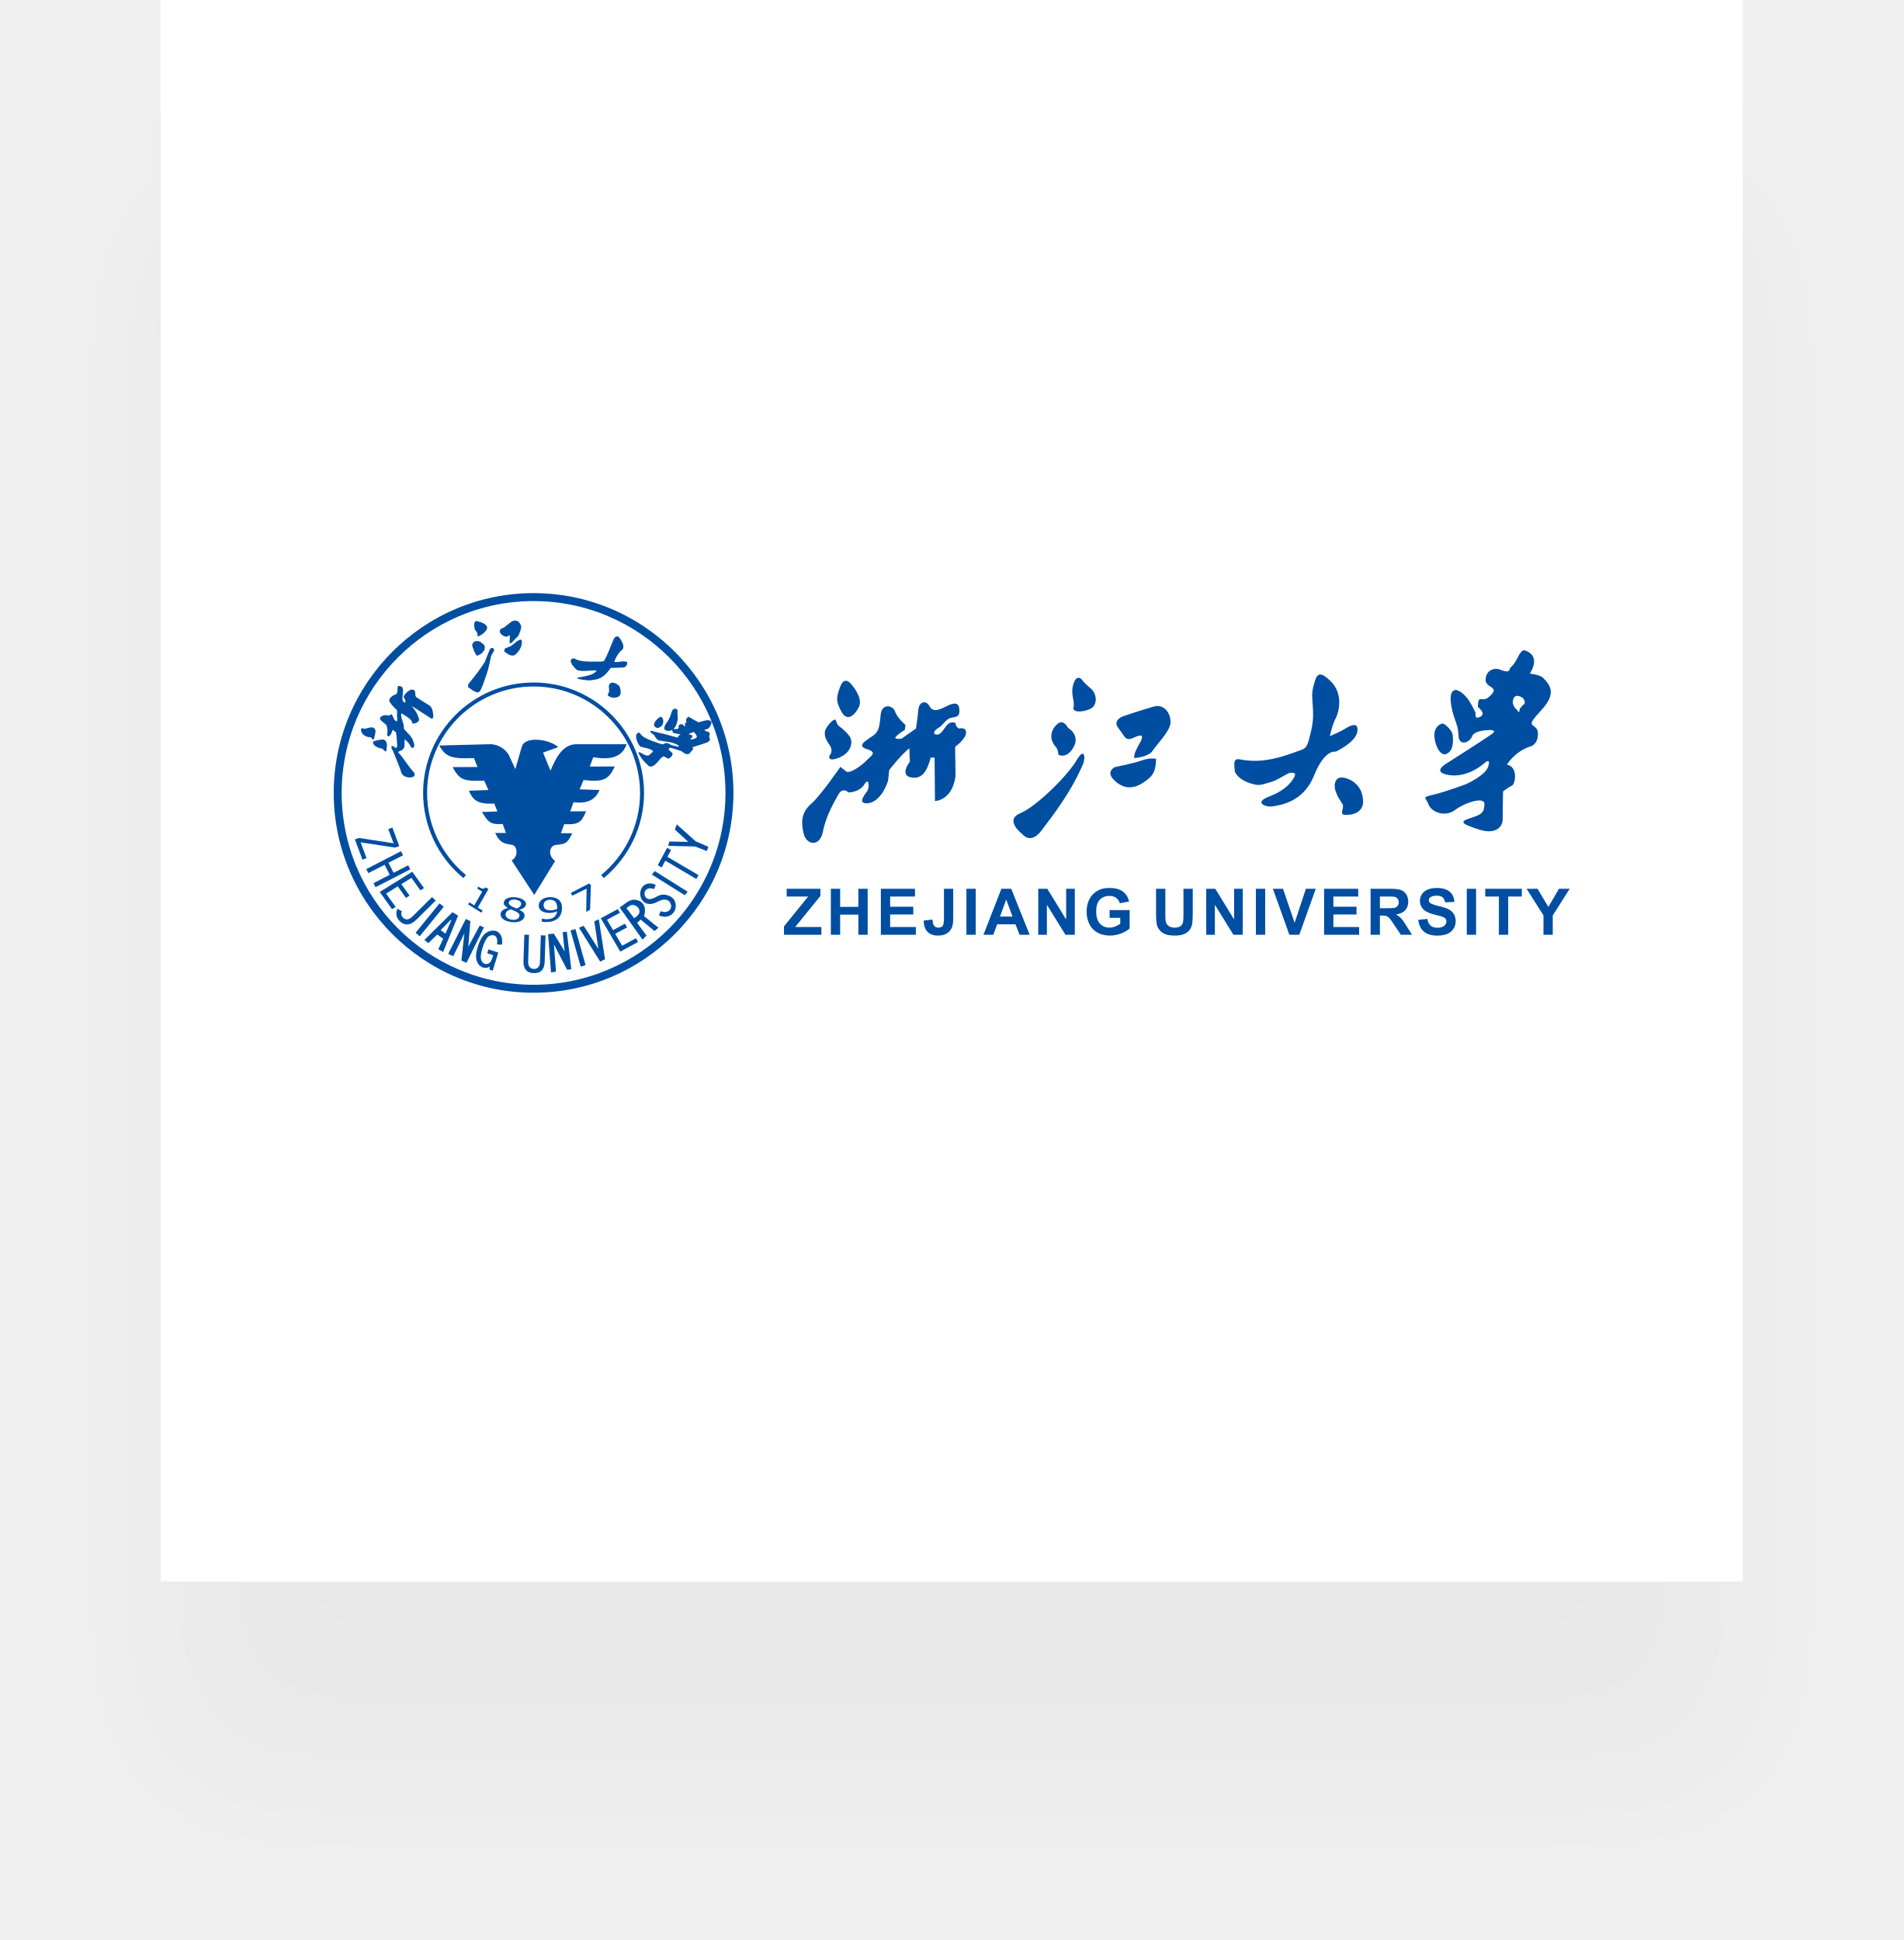
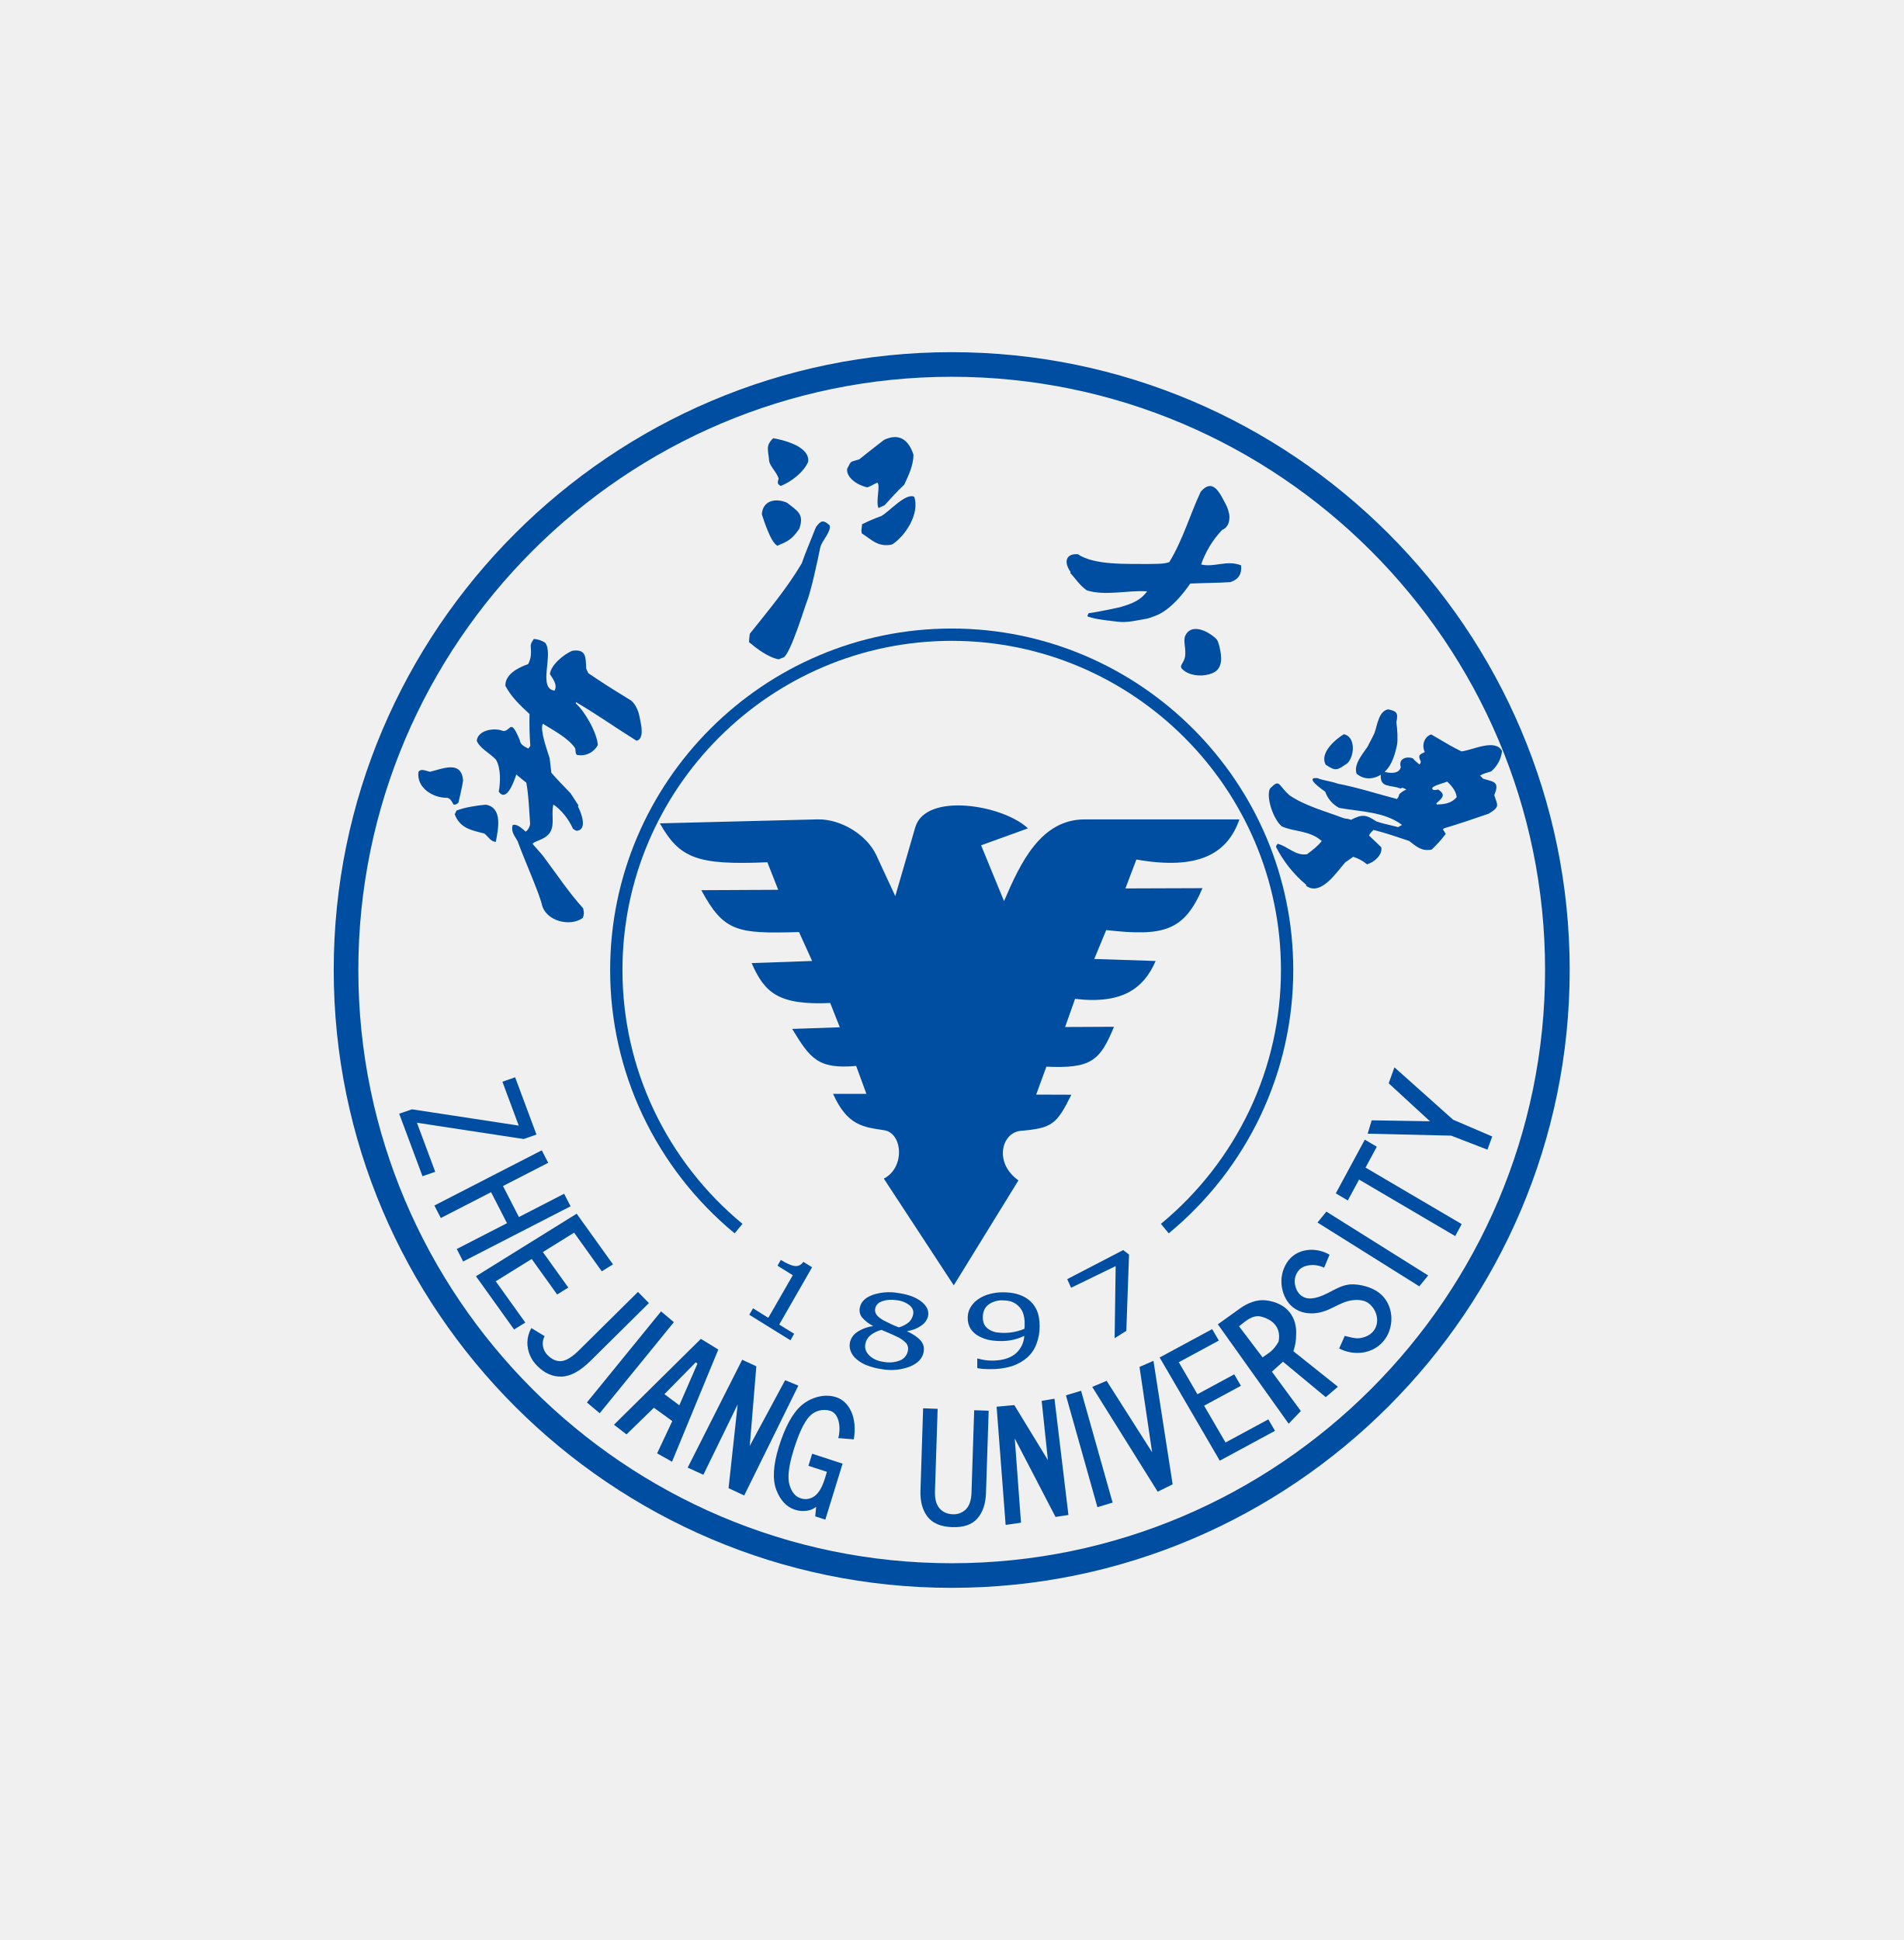
- <svg xmlns="http://www.w3.org/2000/svg" width="154" height="157" fill="none">
-   <g filter="url(#a)">
-     <path fill="#fff" d="M13 0h128v128H13z" />
-     <path fill="#004EA2" fill-rule="evenodd" d="M68.933 55.443s-.565-.847-.94.095c-.377.94-.346 1.255.093 2.07.44.816 1.067.314 1.412-.408.345-.721-.565-1.757-.565-1.757Zm-.878 3.451s-.345-.188-.408-.564c-.063-.377-.879.502-.91.91-.031.407.094.627.408 1.097.314.471-.032.816-.032.816s-.219.565.785.157c1.004-.408 1.16-1.318.815-1.757-.345-.44-.658-.659-.658-.659Zm-.063 3.169s-1.569 2.29-2.353 2.98c-.784.69-.847 1.412-.627 2.385.22.972 1.317 1.16 1.568-.126.251-1.286.91-2.384 1.255-3.012.345-.627.816-.157.816-.157s.878 0 1.286-.658c.408-.66.408.313.22.564-.189.251-.785.973-.032.973s1.412-.847 1.726-1.82l.094-.878s1.004-1.286 1.631-1.757l.032 1.098s-.847 1.067.094 1.255c.94.188 1.317-.565 1.6-1.6h.314l.03 3.514s1.381 0 1.664-2.008l-.032-2.384s.816-.565.879-1.099c.062-.533-.565-.376-.565-.376s-.282-.125-.282-.44c0 0-.408-.25-.785.283-.376.534-.564.722-.847.628-.282-.094.063-.44.314-.565.25-.125.565-.722 1.004-.784.439-.063.627-.126.627-.534 0-.407-.094-.878-1.004-.407-.91.47-1.192.407-1.443-.032-.25-.44-.816-.345-.878.345-.063.69-.188 1.506-.188 1.506l-1.161.816s-.784.125-.408-.22c.377-.345.659-.47.659-.47l.063-.408s-.69-.596-.847-1.098c-.157-.502-1.067-.69-1.161.25-.094.942-.126 1.35-.596 1.695-.471.345-1.443.816-.534 1.098.91.282.346.533 0 .91-.345.376-1.474 1.223-1.725.847l-.408-.314Zm19.554-7.047s-.407-.534-.69.313c-.282.847.126 1.38 0 1.914-.125.533 1.098.345 1.506.031.408-.313.408-1.129-.125-1.568-.534-.44-.69-.69-.69-.69Zm-1.913 3.513c-.44.314-.711.89-.502 1.443.209.555.429.366.502 1.098 0 0 .659.408 1.223-.596.565-1.003-.439-1.568-.439-1.568s-.345-.69-.784-.377Zm2.102 2.792s0-.878-.659.251c-.659 1.13-3.169 3.671-4.518 4.236-1.349.564.157 1.694.157 1.694s.659.91 1.569-.314c.91-1.224 2.353-3.012 3.388-5.459.037-.182.063-.407.063-.407Zm3.137-3.356s-.91.313-.377.972c.534.659.534 1.098 1.255.753.722-.345.722-.094.565.251-.157.345-.627 1.004-.533 1.412 0 0 1.16-.094 1.474-.596.314-.502 1.38-1.538 1.443-2.228.063-.69-.439-1.6-1.349-1.349-.91.251-2.478.785-2.478.785Zm-.659 4.11s-.753.344-.125 1.003c.627.66 1.411.879 2.321.314.91-.565 1.098-.973 1.13-1.977 0 0-.47-.125-1.161.126-.69.251-2.165.533-2.165.533Zm10.542-.551c-.721-.094-1.004-.345-.847.91 0 0 .22.753 1.663 1.066.383.084.724-.07 1.064-.154.34-.085.648-.228.902-.376.449-.26.763-.41.763-.41s.565-.127.471.187c-.094.314-.628 1.161-2.039 1.694-1.412.534-.251.91.251.816.502-.094 2.447-.282 3.325-2.478.878-2.196 1.757-1.946 1.757-1.946s1.631-.752 1.757-1.63c.125-.88-.659-.44-1.004-.22s-1.035.502-1.224.596c0 0 .189-.91.471-1.444.282-.533.627-2.007-.408-3.011s-1.161-.47-1.412.502c-.251.972.22 1.882-.157 3.482-.376 1.6-.345 1.412-1.38 1.788-1.035.377-2.434.826-3.953.628Zm8.565 1.631s-.973-.565-1.255.063c-.282.627.282 1.443.533 1.82.251.376-.376.91.314.91s1.726-.283 1.255-1.789c-.22-.69-.847-1.004-.847-1.004Zm7.364-4.597c-.106.019-.69.22-.627 1.066.062.847.533 1.537.909 1.412.377-.126.691-.533.565-1.569-.049-.247-.168-.37-.284-.509-.222-.265-.457-.42-.563-.4Zm1.224-2.699c-.157-.062-.69-.062-.502 1.161.188 1.224.564 1.506.596 2.479.031.972.941.564 1.098.094.157-.47 1.223-.502 1.223-.502s.941-.094.377.314c-.565.407-3.671 2.384-3.671 2.384s-1.286.721.251.941c1.538.22 2.824-.973 2.824-.973s.533-.502.313.252c-.219.752-1.788 1.443-1.788 1.443s-1.568.596-2.604.847c-1.035.25-.69.188-.439.815.251.628 1.349 1.036 2.133.44.785-.597 2.416-1.13 2.385-.471-.032.659-.157.816-1.161 1.13-1.004.313-.533.501.69.91 1.224.407 1.945-.064 1.945-.848s.032-2.227.032-2.227.439-.346.721-.47c.282-.126.502-1.538-.408-1.695 0 0 .596-1.067 1.977-1.506 0 0 .533-.157.533-1.004s-1.004-.439-.188-1.38c.815-.941 1.913-1.882.659-3.075 0 0-.126-.282-1.13-.407 0 0 .973-1.381-.345-1.852 0 0-.251-.25-.627.534-.377.784-.628.753-.659.972-.032.22-.314.22-.753.032-.439-.189-1.192 0-1.192.847 0 0-.032.25.314.47.345.22.564.345-.032.879-.596.533-.878-.314-.91.815 0 0 .691.534.22.785-.471.25-.408-.063-.408-.408 0 .345-.414-1.302-1.474-1.726Zm5.302.628s-.753-.565-.816.345c0 0 .031.345.251.533.219.188.251.502.313 0 0 0 .158-.22.346-.376.188-.157-.094-.502-.094-.502ZM63.43 75.65v-.678l1.956-2.417H63.65v-.63h2.727v.584l-2.04 2.513h2.12v.628h-3.028Zm3.793 0v-3.725h.752v1.466h1.474v-1.466h.752v3.725h-.752v-1.629h-1.474v1.63h-.752Zm4.046 0v-3.725h2.762v.63h-2.01v.826h1.87v.627h-1.87v1.014h2.08v.628H71.27Zm5.104-3.725h.75v2.358c0 .308-.028.546-.081.712a1.006 1.006 0 0 1-.397.522c-.191.132-.444.197-.757.197-.368 0-.65-.103-.849-.31-.198-.205-.299-.507-.3-.905l.71-.081c.008.213.04.364.093.453.082.133.206.2.371.2.168 0 .287-.048.356-.143.07-.097.104-.295.104-.597v-2.406Zm1.817 3.725v-3.725h.752v3.725h-.752Zm5.118 0h-.819l-.325-.846h-1.49l-.307.846h-.798l1.452-3.725h.795l1.492 3.725Zm-1.385-1.474-.514-1.382-.503 1.383h1.017Zm2.08 1.474v-3.725h.732l1.525 2.487v-2.487h.7v3.725h-.756l-1.502-2.43v2.43h-.699Zm5.774-1.37v-.627h1.621v1.484c-.158.152-.386.287-.685.403a2.51 2.51 0 0 1-.908.174c-.39 0-.73-.082-1.02-.245a1.56 1.56 0 0 1-.653-.702 2.268 2.268 0 0 1-.218-.992c0-.388.082-.733.243-1.034.164-.302.401-.534.716-.694.238-.124.535-.186.891-.186.462 0 .824.097 1.084.29.26.195.427.463.502.806l-.747.14a.793.793 0 0 0-.297-.434.894.894 0 0 0-.542-.159c-.329 0-.59.104-.784.312-.194.21-.29.518-.29.928 0 .442.097.774.294.996a.983.983 0 0 0 .772.33c.158 0 .316-.03.475-.092.158-.062.294-.137.407-.225v-.472h-.86Zm3.756-2.355h.752v2.017c0 .32.01.529.028.623.032.153.11.275.23.367.121.093.287.139.497.139.213 0 .375-.043.483-.131a.514.514 0 0 0 .195-.321c.023-.128.033-.338.033-.633v-2.061h.752v1.957c0 .447-.02.763-.06.948-.041.184-.116.34-.225.467-.11.127-.256.228-.438.304-.183.075-.423.113-.718.113-.355 0-.625-.041-.809-.124a1.163 1.163 0 0 1-.436-.32 1.025 1.025 0 0 1-.21-.413c-.05-.213-.074-.528-.074-.945v-1.987Zm4.06 3.725v-3.725h.732l1.525 2.487v-2.487h.699v3.725h-.755l-1.502-2.43v2.43h-.699Zm4.018 0v-3.725h.752v3.725h-.752Zm2.708 0-1.332-3.725h.817l.942 2.757.912-2.757h.798l-1.334 3.725h-.803Zm2.811 0v-3.725h2.762v.63h-2.01v.826h1.87v.627h-1.87v1.014h2.081v.628h-2.833Zm3.762 0v-3.725h1.584c.398 0 .687.034.867.1a.853.853 0 0 1 .434.357c.108.172.162.367.162.587 0 .28-.082.511-.246.693-.164.181-.41.297-.737.344.163.095.297.2.403.313.106.113.248.315.428.604l.455.727h-.899l-.544-.81a5.376 5.376 0 0 0-.397-.548.58.58 0 0 0-.226-.155 1.25 1.25 0 0 0-.379-.042h-.152v1.555h-.753Zm.753-2.15h.556c.361 0 .586-.015.677-.045a.407.407 0 0 0 .21-.158.483.483 0 0 0 .077-.28.446.446 0 0 0-.101-.303.462.462 0 0 0-.283-.147 6.801 6.801 0 0 0-.55-.012h-.586v.945Zm3.102.939.732-.072c.044.246.133.426.268.542.135.114.316.172.545.172.242 0 .425-.05.548-.153a.459.459 0 0 0 .184-.36.336.336 0 0 0-.078-.225.6.6 0 0 0-.27-.161 8.831 8.831 0 0 0-.602-.163c-.404-.1-.687-.223-.849-.369a.968.968 0 0 1-.343-.75c0-.19.054-.366.161-.532.108-.165.263-.29.465-.377.203-.086.447-.13.733-.13.468 0 .82.103 1.057.307.235.206.359.48.372.822l-.753.033c-.031-.192-.101-.33-.207-.413-.105-.084-.264-.126-.476-.126-.219 0-.39.044-.514.135a.272.272 0 0 0-.119.23c0 .089.037.164.112.227.094.08.325.163.691.249.366.086.637.176.812.268.175.093.312.218.412.379.099.16.148.358.148.593a1.091 1.091 0 0 1-.681 1.015c-.216.091-.487.136-.811.136-.471 0-.832-.108-1.085-.326-.252-.218-.403-.535-.452-.951Zm3.928 1.211v-3.725h.752v3.725h-.752Zm2.597 0v-3.095h-1.105v-.63h2.96v.63h-1.102v3.095h-.753Zm3.608 0v-1.568l-1.365-2.157h.882l.878 1.473.858-1.473H127l-1.37 2.162v1.563h-.75Z" clip-rule="evenodd" />
-     <path fill="#004EA2" d="M43.17 48c8.906 0 16.17 7.264 16.17 16.17 0 8.906-7.264 16.17-16.17 16.17-8.906 0-16.17-7.264-16.17-16.17C27 55.264 34.264 48 43.17 48Zm0 .644c-8.551 0-15.526 6.975-15.526 15.526S34.62 79.696 43.17 79.696c8.552 0 15.526-6.975 15.526-15.526S51.722 48.644 43.17 48.644Z" />
-     <path fill="#004EA2" d="M37.49 71.062a9.005 9.005 0 0 1-2.406-3.091 8.872 8.872 0 0 1-.851-3.801c0-4.922 4.015-8.937 8.937-8.937s8.937 4.015 8.937 8.937a8.875 8.875 0 0 1-.852 3.8 8.998 8.998 0 0 1-2.406 3.092l-.205-.248a8.688 8.688 0 0 0 2.321-2.98 8.552 8.552 0 0 0 .82-3.664c0-4.745-3.87-8.615-8.615-8.615s-8.615 3.87-8.615 8.615c0 1.309.294 2.551.82 3.664a8.69 8.69 0 0 0 2.32 2.98l-.205.248Z" />
-     <path fill="#004EA2" fill-rule="evenodd" d="m43.224 72.423-1.83-2.793c.562-.289.492-1.191.011-1.266-.536-.084-.963-.11-1.339-.953h.872l-.268-.73c-.997.087-1.2-.19-1.674-.97l1.246-.042-.252-.636c-1.357.063-1.716-.27-2.055-1.044l1.582-.055-.342-.757c-1.62.045-1.963 0-2.557-1.096l2.012-.01-.284-.72c-1.834.078-2.292-.101-2.812-1.019l4.124-.104c.601-.015 1.287.394 1.54.94l.496 1.07.522-1.801c.269-.928 2.296-.592 2.949.026l-1.227.443.6 1.462c.436-1.018.968-2.14 2.115-2.14h4.045c-.311.893-1.063 1.339-2.696 1.05l-.287.757 2.017-.007c-.482 1.126-1.018 1.267-2.519 1.097l-.313.756 1.606.053c-.309.713-.868 1.14-2.108.991l-.261.737 1.279-.006c-.367.896-.603 1.096-1.769 1.044l-.267.73.921.004c-.387.78-.502.873-1.328.946-.492.044-.71.83-.057 1.296l-1.692 2.747ZM29.323 69.567l-.61-1.636.334-.115 2.794.426-.427-1.148.333-.116.558 1.499-.333.116-2.795-.426.479 1.284-.333.116ZM30.387 71.799l-.168-.327 1.314-.676-.416-.811-1.315.676-.168-.327 2.81-1.445.168.327-1.184.608.418.811 1.183-.609.168.328-2.81 1.445ZM31.72 73.579l-.998-1.394 2.635-1.637.95 1.326-.293.182-.724-1.012-.818.508.666.93-.292.181-.666-.93-.94.584.773 1.08-.293.182ZM33.96 75.77l-.335-.282 1.94-2.383.335.282-1.94 2.383ZM35.462 76.82l.397-.845-.481-.349-.717.698-.328-.253 2.274-2.247.456.279-1.211 2.936-.39-.22Zm.58-1.258.475-1.09-.044-.035-.82.834.39.29ZM37.741 77.922l-.41-.191.24-2.193-.899 1.843-.41-.188 1.425-2.823.37.172-.172 2.083.927-1.72.345.143-1.416 2.874ZM39.863 78.555l-.264-.087.024-.248a.477.477 0 0 1-.246.102.661.661 0 0 1-.31-.027c-.218-.071-.38-.243-.485-.516-.105-.272-.084-.647.063-1.124.16-.521.358-.885.593-1.089.235-.204.592-.318.907-.216.34.108.56.526.463 1.104l-.406-.033c.07-.248.035-.634-.207-.713a.53.53 0 0 0-.555.153c-.14.156-.276.45-.41.883-.126.41-.161.71-.105.9.055.189.152.306.287.35a.39.39 0 0 0 .368-.054c.11-.08.2-.232.269-.453l.056-.183-.484-.158.098-.316.796.26-.452 1.465ZM44.067 77.858c-.01.285-.085.508-.228.669-.142.16-.362.235-.66.224-.296-.011-.51-.102-.642-.273-.132-.172-.194-.4-.184-.684l.07-2.153.379.014-.07 2.153c-.007.202.033.351.118.45.085.098.198.15.341.156a.45.45 0 0 0 .35-.13c.092-.092.14-.238.147-.44l.07-2.153.38.014-.07 2.153ZM46.224 78.433l-.338.051-1.066-2.054.163 2.205-.402.058-.236-3.093.463-.043.879 1.441-.163-1.55.335-.058.365 3.043ZM47.38 78.11l-.397.12-.824-2.928.396-.12.825 2.927ZM48.45 74.4l.5 3.231-.39.193-1.713-2.743.377-.159 1.19 1.87-.33-2.234.365-.159ZM51.629 76.231l-1.445.781-1.573-2.7 1.374-.743.175.3-1.048.566.487.838.964-.52.174.299-.963.52.561.964 1.12-.605.174.3ZM53.275 75.077l-.318.272-1.12-.928-.29.262.758 1.03-.318.332-1.853-2.602.59-.423c.19-.135.438-.232.661-.205.577.068.824.457.797.91a1.31 1.31 0 0 1-.072.422l1.165.93Zm-1.997-1.833c-.235-.064-.42.118-.59.25l.616.814c.188-.136.276-.165.418-.41.062-.296-.07-.551-.444-.654Z" clip-rule="evenodd" />
-     <path fill="#004EA2" fill-rule="evenodd" d="M54.275 72.565c.646.388.495 1.49-.354 1.618a1.038 1.038 0 0 1-.612-.108l.145-.329c.14.031.281.082.416.056.55-.104.525-.676.205-.913-.112-.082-.272-.093-.405-.078-.37.041-.608.318-1.022.344-.451.029-.766-.247-.84-.686a.91.91 0 0 1 .133-.64c.239-.375.746-.425 1.115-.207l-.143.34c-.2-.107-.554-.106-.688.103a.454.454 0 0 0-.073.335c.047.248.216.392.455.363.4-.049.672-.379 1.066-.366.188.006.411.054.602.168ZM55.637 72.164l-.233.285-2.663-1.67.233-.285 2.663 1.67ZM54.293 68.795l-.295.546 2.516 1.48-.17.313-2.515-1.48-.295.547-.314-.185.759-1.406.314.185ZM54.754 66.717l1.535 1.37 1.024.44-.125.345-.949-.367-2.185-.051.105-.35 1.525.025-1.08-.994.15-.418ZM33.725 74.394c-.272.27-.525.41-.76.417-.235.008-.448-.085-.64-.28a.847.847 0 0 1-.258-.62.79.79 0 0 1 .104-.37l.346.211a.423.423 0 0 0 .073.492c.116.119.238.172.366.162.129-.011.284-.108.469-.29l1.536-1.521.286.291-1.522 1.508ZM38.95 73.861l-1.076-.668.098-.169.4.249.64-1.115-.4-.249.087-.151c.151.094.272.147.362.159.09.01.166-.024.227-.11l.23.143-.86 1.499.39.242-.097.17Zm3.212-.68c.017-.086-.013-.163-.09-.233a.662.662 0 0 0-.353-.137.753.753 0 0 0-.37.028c-.102.038-.162.1-.18.188-.013.064 0 .12.038.17.038.05.1.1.187.147.039.02.097.05.176.087.079.037.15.068.217.092a.685.685 0 0 0 .27-.143.394.394 0 0 0 .105-.2Zm-.14.964a.242.242 0 0 0-.033-.197.754.754 0 0 0-.248-.18 2.117 2.117 0 0 0-.169-.077l-.24-.102a.748.748 0 0 0-.286.139.383.383 0 0 0-.135.223c-.024.116.011.217.104.308.092.09.22.148.383.17a.76.76 0 0 0 .42-.041.329.329 0 0 0 .204-.243Zm-.668.474a1.765 1.765 0 0 1-.392-.098.937.937 0 0 1-.283-.165.512.512 0 0 1-.152-.209.419.419 0 0 1-.02-.233.439.439 0 0 1 .187-.267.968.968 0 0 1 .414-.156l.001-.007a.928.928 0 0 1-.287-.224.307.307 0 0 1-.055-.258c.029-.145.137-.253.324-.325.188-.073.411-.09.669-.055.27.037.475.113.618.228.144.112.201.24.173.382a.41.41 0 0 1-.168.237.833.833 0 0 1-.375.15l-.001.008c.161.076.279.158.352.244a.34.34 0 0 1 .075.305c-.033.164-.152.288-.358.373-.206.085-.447.109-.722.07Zm3.725-1.18a.816.816 0 0 0-.054-.322.51.51 0 0 0-.324-.278.796.796 0 0 0-.193-.023.59.59 0 0 0-.381.115c-.096.076-.143.186-.143.33 0 .083.015.149.047.202.03.053.081.1.153.137a.524.524 0 0 0 .167.055 1.355 1.355 0 0 0 .72-.093l.006-.052a.722.722 0 0 0 .002-.072Zm-1.49-.166c0-.1.024-.191.072-.273a.686.686 0 0 1 .2-.214.926.926 0 0 1 .296-.134c.116-.032.234-.047.354-.047.133 0 .255.014.363.044.108.03.202.073.281.13.1.07.178.164.233.278.055.116.083.261.083.438 0 .16-.027.312-.081.455a.875.875 0 0 1-.238.357 1.13 1.13 0 0 1-.403.23c-.157.053-.35.079-.58.079-.052 0-.107-.001-.165-.005a1.297 1.297 0 0 1-.165-.022v-.249h.02a1.28 1.28 0 0 0 .362.052c.255 0 .456-.055.601-.167a.653.653 0 0 0 .247-.48 1.364 1.364 0 0 1-.604.136c-.108 0-.205-.008-.294-.024a.973.973 0 0 1-.267-.09.6.6 0 0 1-.236-.201.523.523 0 0 1-.08-.293Zm4.221-1.655-.071 1.996-.306.193.027-1.887-1.166.566-.102-.225 1.466-.76.152.117ZM49.276 56.354c-.215-.145-.046-.163-.002-.38.037-.186-.052-.419.004-.546.151-.342.588-.142.814.076.04.039.068.134.089.226.052.228.094.545-.176.665-.233.103-.542.085-.729-.04ZM46.738 54.922l-.02-.02.036-.072c.085.001.894-.162.9-.18.246-.073.479-.172.628-.39-.52-.034-1.089.127-1.58-.027-.199-.143-.302-.323-.43-.452l.009-.027c-.186-.265-.125-.486.19-.467.436.298 1.306.249 1.826.257.12-.005.452.008.568-.052.359-.59.543-1.252.822-1.842.329-.377.507.056.666.357.02.038.05.109.072.212.008.003.068.333-.179.433-.238.249-.428.556-.55.904.348.085.662-.123 1.046.023.02.213-.05.359-.278.439-.331.022-.68.02-1.052.038-.201.29-.485.63-.813.8a2.336 2.336 0 0 1-.32.12c-.251.036-.492.108-.741.08-.687-.074-.683-.106-.8-.134ZM38.644 56.039c-.284-.05-.593-.296-.779-.45a2.9 2.9 0 0 1 .022-.219c.478-.601.96-1.17 1.36-1.842.097-.294.242-.613.352-.907.007-.006.022-.037.02-.044.12-.159.177-.207.356-.046.053.16-.209.407-.246.588-.064.317-.234 1.116-.352 1.42-.076.194-.398 1.271-.595 1.446-.05.016-.094.035-.138.054ZM41.612 53.032c-.371.08-.537-.127-.793-.288-.031-.096.012-.17.002-.238a4.39 4.39 0 0 1 .504-.216c.198-.104.642-.618.865-.505.145.44-.223 1.017-.578 1.248ZM38.608 53.066c-.173-.088-.348-.647-.406-.823.022-.345.337-.44.656-.304.285.223.46.301.323.684-.194.284-.302.328-.573.443ZM41.256 52.08c-.083-.163.058-.594-.033-.666-.085.037-.168.094-.26.124-.248-.05-.561-.255-.528-.486.116-.228.064-.165.316-.248.215-.172.43-.34.649-.509.392-.184.64-.008.77.39-.004.28-.125.53-.241.78-.188.176-.351.361-.516.542a2.139 2.139 0 0 0-.157.073ZM38.698 51.501c-.107-.053-.081-.104-.056-.193-.055-.168-.193-.279-.246-.44-.023-.313-.108-.407.102-.616.215.035.976.203.915.62-.123.282-.457.527-.715.63ZM33.518 62.806c-.325.243-.972.088-1.072-.35-.072-.31-.465-1.184-.633-1.656-.085-.146-.183-.26-.129-.426.11-.033.238.084.335.173.05-.014.125-.136.12-.218-.025-.344-.038-.72-.1-1.06a8.1 8.1 0 0 1-.261-.217c-.058.175-.255.744-.46.45.044-.233.061-.617-.076-.842-.174-.177-.418-.292-.499-.487.023-.276.442-.358.694-.258.201.01.182-.367.433.246.01.1.11.16.223.213l.051-.069a8.297 8.297 0 0 1-.02-.834c-.258-.241-.474-.441-.632-.738-.011-.29.311-.47.594-.568.086-.159.082-.294.068-.494.016-.064.016-.064.081-.166a.636.636 0 0 1 .295.097c.238.285-.203 1.202.248 1.256.085-.155-.046-.309-.121-.432.017-.224.351-.518.59-.612.359-.046.345.156.359.466.018.042.036.084.056.122.47.315.47.315 1.12.716.202.174.224.463.244.55.013.055.107.465-.104.501-.533-.332-1.064-.708-1.582-1.009a.079.079 0 0 0-.008.032c.234.2.557.766.578 1.088a.497.497 0 0 1-.552.258c-.04-.054-.027-.102-.038-.167-.163-.263-.618-.502-.85-.647-.08.18.119.696.181.909.014.126.027.252.043.375.16.184.325.351.503.536l.206.318-.013.025c.082.16.267.626-.043.64-.031-.017-.06-.033-.086-.052-.106-.24-.304-.5-.513-.636-.06.246.035.506-.076.709-.067.123-.2.186-.295.225-.1.042-.164.064-.171.101.091.11.196.213.283.328.347.46.641.913 1.037 1.353.03.124.025.159-.008.25ZM31.242 60.814c-.131.006-.203-.147-.306-.218-.364-.088-.636-.15-.77-.501a1.01 1.01 0 0 1 .049-.098c.184-.078.531-.135.765-.154.45.081.32.646.262.971ZM30.262 59.794c-.075.06-.09.047-.126.046-.051-.083-.072-.145-.156-.176-.397.007-.82-.274-.762-.682.07-.085.148-.038.301 0 .332-.08.823-.308.866.228-.03.197-.08.397-.123.584ZM52.956 58.797c-.17-.318.274-.677.476-.799.292.062.294.532.099.756-.275.187-.306.224-.575.043Z" clip-rule="evenodd" />
-     <path fill="#004EA2" fill-rule="evenodd" d="m52.449 61.97-.008-.034a3.133 3.133 0 0 1-.787-.992c.012-.038.012-.038.046-.078.26.067.47.323.768.274a2 2 0 0 0 .385-.346c-.33-.287-.713-.232-1.049-.385-.224-.195-.411-.757-.308-.986.269-.272.204-.094.514.175.406.279.949.42 1.428.603a.551.551 0 0 1 .18.039c.296-.152.388-.141.669.044.137.044.137.044.565.146.033-.02.066-.039.101-.056-.454-.352-1.108-.346-1.648-.448a.768.768 0 0 1-.362-.422c-.081-.06-.557-.388-.202-.356.167.07.344.075.528.145.508.096 1.035.267 1.551.402.048-.055.056-.101.06-.124a.576.576 0 0 1 .188-.124c-.083-.04-.096-.062-.153-.027-.28-.105-.539-.01-.518-.36-.213.13-.452.13-.634-.029-.086-.261.198-.557.3-.724.003-.029.09-.166.172-.345.08-.24.112-.563.353-.614.2.046.278.066.217.338.023.157.044.459.016.594-.046.218-.125.529-.327.705.145.036.38.06.427-.123-.07-.232.154-.287.311-.236.071.078.071.078.177.165.034-.04.03-.042.034-.082-.083-.168-.03-.175.105-.244-.093-.198.003-.407.167-.461.531.313.531.313.794.445.297-.035.887-.346 1.061-.008a.815.815 0 0 1-.287.532c-.1.035-.202.048-.288.111.027.024.052.05.076.077.265.087.452.063.295.433.08.261.166.298-.146.485-.372.129-.773.265-1.16.38a.194.194 0 0 0-.038.031c.026.039.051.077.074.118a3.188 3.188 0 0 1-.367.41c-.264.052-.399-.08-.591-.226-.323-.106-.607-.209-.931-.288-.04.04-.086.074-.118.147.106.098.213.202.32.305.042.19-.177.394-.373.448a1.037 1.037 0 0 0-.361-.197l-.206.145c-.213.234-.633.895-1.02.618Zm3.412-2.132a.223.223 0 0 0-.01-.03c.185-.164.24-.228.049-.362-.054.012-.155.036-.157-.03-.002-.07.338-.148.39-.177.096.084.239.245.25.41-.134.154-.311.186-.522.19Z" clip-rule="evenodd" />
-   </g>
-   <defs>
-     <filter id="a" width="154" height="157" x="0" y="0" color-interpolation-filters="sRGB" filterUnits="userSpaceOnUse">
-       <feFlood flood-opacity="0" result="BackgroundImageFix" />
-       <feColorMatrix in="SourceAlpha" result="hardAlpha" values="0 0 0 0 0 0 0 0 0 0 0 0 0 0 0 0 0 0 127 0" />
-       <feOffset dy="16" />
-       <feGaussianBlur stdDeviation="6.5" />
-       <feColorMatrix values="0 0 0 0 0 0 0 0 0 0 0 0 0 0 0 0 0 0 0.03 0" />
-       <feBlend in2="BackgroundImageFix" result="effect1_dropShadow_185_52" />
-       <feBlend in="SourceGraphic" in2="effect1_dropShadow_185_52" result="shape" />
-     </filter>
-   </defs>
+ <svg xmlns="http://www.w3.org/2000/svg" xml:space="preserve" style="fill-rule:evenodd;clip-rule:evenodd;stroke-linejoin:round;stroke-miterlimit:2" viewBox="0 0 154 157">
+   <path d="M43.17 48c8.906 0 16.17 7.264 16.17 16.17 0 8.906-7.264 16.17-16.17 16.17-8.906 0-16.17-7.264-16.17-16.17C27 55.264 34.264 48 43.17 48Zm0 .644c-8.551 0-15.526 6.975-15.526 15.526s6.975 15.526 15.526 15.526c8.552 0 15.526-6.975 15.526-15.526S51.722 48.644 43.17 48.644Z" style="fill:#004ea2;fill-rule:nonzero" transform="matrix(3.09213 0 0 3.09215 -56.487 -119.923)" />
+   <path d="M37.49 71.062a9.018 9.018 0 0 1-2.406-3.091 8.872 8.872 0 0 1-.851-3.801c0-4.922 4.015-8.937 8.937-8.937s8.937 4.015 8.937 8.937a8.887 8.887 0 0 1-.851 3.801 8.997 8.997 0 0 1-2.407 3.091l-.205-.248a8.693 8.693 0 0 0 2.321-2.98 8.552 8.552 0 0 0 .82-3.664c0-4.745-3.87-8.615-8.615-8.615s-8.615 3.87-8.615 8.615c0 1.309.294 2.551.82 3.664a8.693 8.693 0 0 0 2.321 2.98l-.206.248Z" style="fill:#004ea2;fill-rule:nonzero" transform="matrix(3.09213 0 0 3.09215 -56.487 -119.923)" />
+   <path d="m43.224 72.423-1.83-2.793c.562-.289.493-1.191.011-1.266-.536-.084-.963-.11-1.339-.953h.872l-.268-.73c-.997.087-1.201-.19-1.674-.969l1.246-.043-.251-.636c-1.358.063-1.717-.27-2.056-1.044l1.583-.055-.343-.757c-1.62.045-1.963 0-2.557-1.096l2.012-.01-.283-.721c-1.835.079-2.293-.1-2.813-1.018l4.124-.104c.601-.015 1.287.394 1.54.939l.496 1.07.522-1.8c.269-.928 2.296-.592 2.949.026l-1.226.443.6 1.462c.435-1.018.967-2.14 2.114-2.14h4.045c-.311.893-1.063 1.339-2.696 1.05l-.287.757 2.017-.007c-.482 1.126-1.018 1.267-2.519 1.097l-.313.756 1.606.053c-.309.713-.868 1.139-2.108.991l-.261.737 1.279-.006c-.367.896-.603 1.096-1.769 1.044l-.267.731.921.003c-.387.78-.502.873-1.328.946-.492.044-.711.83-.057 1.296l-1.692 2.747ZM29.323 69.567l-.61-1.636.334-.115 2.794.426-.427-1.148.333-.116.558 1.499-.333.116-2.795-.426.479 1.285-.333.115ZM30.387 71.799l-.168-.327 1.315-.676-.417-.811-1.315.676-.168-.327 2.81-1.445.168.327-1.183.608.417.811 1.183-.609.168.328-2.81 1.445ZM31.72 73.579l-.998-1.394 2.635-1.637.95 1.326-.293.182-.724-1.012-.818.508.666.929-.292.182-.666-.93-.941.584.774 1.08-.293.182ZM33.96 75.77l-.335-.282 1.94-2.383.335.282-1.94 2.383ZM35.462 76.82l.397-.845-.481-.349-.717.698-.328-.253 2.274-2.247.456.279-1.211 2.936-.39-.219Zm.581-1.258.474-1.089-.044-.036-.82.834.39.291ZM37.741 77.922l-.41-.191.239-2.193-.898 1.843-.41-.188 1.426-2.823.37.172-.172 2.083.926-1.72.345.143-1.416 2.874ZM39.863 78.555l-.264-.087.024-.248a.476.476 0 0 1-.246.102.654.654 0 0 1-.309-.027c-.219-.071-.381-.243-.486-.516-.105-.272-.084-.647.063-1.124.161-.521.358-.884.593-1.089.235-.204.592-.318.907-.216.34.108.561.526.463 1.104l-.406-.033c.07-.248.035-.634-.207-.713a.529.529 0 0 0-.555.153c-.14.156-.276.45-.41.883-.126.411-.161.71-.105.9.055.189.152.306.287.35a.389.389 0 0 0 .368-.054c.111-.08.2-.232.269-.453l.056-.183-.484-.158.098-.316.796.26-.452 1.465ZM44.067 77.858c-.009.285-.085.508-.228.669-.142.161-.362.235-.659.224-.297-.011-.511-.102-.643-.273-.132-.172-.194-.4-.184-.684l.069-2.153.38.014-.07 2.153c-.007.202.033.351.118.45.085.098.198.15.341.156a.452.452 0 0 0 .351-.13c.091-.092.14-.238.146-.44l.07-2.153.379.014-.07 2.153ZM46.224 78.433l-.338.051-1.066-2.054.163 2.205-.402.058-.236-3.093.463-.043.879 1.441-.163-1.551.335-.057.365 3.043ZM47.38 78.109l-.397.12-.824-2.927.396-.12.825 2.927ZM48.449 74.399l.502 3.232-.391.193-1.713-2.743.377-.159 1.19 1.871-.33-2.235.365-.159ZM51.629 76.231l-1.445.781-1.573-2.701 1.374-.742.175.299-1.048.567.487.838.964-.521.174.3-.963.521.561.963 1.12-.605.174.3ZM53.275 75.077l-.318.272-1.119-.928-.29.262.757 1.029-.318.333-1.853-2.602.59-.423c.189-.135.438-.232.661-.205.577.068.824.457.797.909a1.297 1.297 0 0 1-.072.423l1.165.93Zm-1.997-1.833c-.235-.064-.42.118-.59.251l.616.813c.188-.136.276-.165.418-.411.062-.295-.07-.55-.444-.653Z" style="fill:#004ea2" transform="matrix(3.09213 0 0 3.09215 -56.487 -119.923)" />
+   <path d="M54.275 72.565c.646.388.495 1.489-.354 1.618a1.034 1.034 0 0 1-.612-.107l.145-.33c.14.031.281.082.416.056.55-.104.525-.676.205-.913-.112-.082-.272-.093-.405-.078-.371.041-.608.318-1.021.344-.452.029-.766-.247-.84-.686a.91.91 0 0 1 .132-.641c.239-.374.746-.424 1.116-.206l-.144.34c-.2-.107-.554-.106-.688.103a.452.452 0 0 0-.073.335c.047.248.216.392.455.363.401-.049.672-.379 1.066-.366.189.006.411.054.602.168ZM55.637 72.164l-.232.285-2.664-1.67.233-.285 2.663 1.67ZM54.293 68.795l-.295.546 2.516 1.479-.17.314-2.515-1.479-.295.546-.314-.185.759-1.406.314.185ZM54.754 66.717l1.535 1.371 1.024.439-.125.345-.949-.367-2.185-.051.105-.35 1.525.025-1.08-.994.15-.418ZM33.725 74.394c-.272.27-.525.41-.76.417-.235.008-.448-.085-.639-.28a.844.844 0 0 1-.259-.62.796.796 0 0 1 .104-.37l.346.211a.425.425 0 0 0 .073.492c.116.119.238.172.366.162.129-.011.285-.108.469-.291l1.536-1.52.286.292-1.522 1.507ZM38.951 73.861l-1.077-.668.098-.169.399.249.641-1.115-.4-.249.087-.151c.151.094.272.147.362.159.09.011.166-.024.227-.109l.229.142-.86 1.499.391.242-.097.17Zm3.211-.68c.017-.086-.013-.163-.09-.233a.662.662 0 0 0-.353-.137.755.755 0 0 0-.369.028c-.103.038-.163.1-.181.188-.013.064 0 .12.038.17.038.05.1.099.187.147.039.02.097.05.176.087.079.037.151.068.217.092a.695.695 0 0 0 .271-.143.399.399 0 0 0 .104-.199Zm-.14.964a.241.241 0 0 0-.033-.197.754.754 0 0 0-.248-.18 3.222 3.222 0 0 0-.168-.077 10.445 10.445 0 0 1-.24-.102.747.747 0 0 0-.287.139.378.378 0 0 0-.135.223c-.024.116.011.217.104.308.092.09.22.148.383.169a.76.76 0 0 0 .419-.04.333.333 0 0 0 .205-.243Zm-.668.474a1.77 1.77 0 0 1-.392-.098.926.926 0 0 1-.283-.165.509.509 0 0 1-.152-.209.412.412 0 0 1-.019-.233.438.438 0 0 1 .186-.267.983.983 0 0 1 .414-.156l.001-.007a.927.927 0 0 1-.287-.224.305.305 0 0 1-.055-.258c.029-.145.137-.253.324-.325a1.34 1.34 0 0 1 .669-.055c.269.037.475.113.618.228.144.112.201.241.173.382a.415.415 0 0 1-.168.238.828.828 0 0 1-.375.149l-.001.008c.161.076.279.158.352.244.075.087.099.189.075.305-.033.164-.152.288-.358.373a1.368 1.368 0 0 1-.722.07Zm3.725-1.18a.812.812 0 0 0-.054-.322.518.518 0 0 0-.323-.278.832.832 0 0 0-.194-.023.59.59 0 0 0-.381.115c-.096.076-.143.186-.143.331 0 .082.015.148.047.201.031.053.081.1.153.137a.53.53 0 0 0 .167.055 1.39 1.39 0 0 0 .72-.093l.006-.052c.002-.021.002-.044.002-.071Zm-1.49-.166c0-.101.024-.191.072-.273a.692.692 0 0 1 .201-.214.936.936 0 0 1 .295-.134c.116-.032.234-.047.354-.047.134 0 .255.014.363.044.108.03.202.073.281.13a.71.71 0 0 1 .233.278c.055.116.083.262.083.438 0 .16-.027.312-.081.455a.887.887 0 0 1-.238.357c-.112.1-.246.177-.403.23a1.83 1.83 0 0 1-.58.079c-.052 0-.107-.001-.165-.005a1.319 1.319 0 0 1-.165-.022v-.249h.02a1.322 1.322 0 0 0 .363.053c.254 0 .455-.056.6-.167a.652.652 0 0 0 .247-.481 1.361 1.361 0 0 1-.604.136c-.108 0-.205-.008-.294-.024a.99.99 0 0 1-.267-.09.613.613 0 0 1-.236-.201.526.526 0 0 1-.079-.293Zm4.221-1.655-.071 1.996-.306.193.027-1.887-1.166.566-.102-.225 1.466-.761.152.118ZM49.276 56.354c-.215-.145-.045-.163-.002-.38.037-.186-.052-.419.004-.546.151-.342.588-.142.814.076.04.039.068.134.089.226.052.228.094.545-.176.665-.233.103-.542.085-.729-.041ZM46.738 54.922l-.019-.019.035-.073c.085.001.894-.162.899-.18.247-.073.48-.172.629-.391-.52-.033-1.089.128-1.579-.026-.2-.143-.303-.323-.431-.452l.009-.027c-.186-.265-.125-.486.189-.467.437.298 1.307.249 1.827.257.119-.005.452.008.568-.052.359-.59.543-1.252.822-1.842.329-.376.507.056.666.357.02.038.05.109.072.212.008.003.068.333-.179.433a2.507 2.507 0 0 0-.55.904c.348.085.662-.124 1.046.023.021.213-.051.359-.278.439-.331.022-.68.021-1.052.038-.201.29-.485.631-.813.801a2.287 2.287 0 0 1-.319.118c-.252.037-.493.109-.742.082-.687-.075-.683-.107-.8-.135ZM38.644 56.039c-.284-.051-.592-.296-.778-.45.005-.074.01-.148.021-.219.478-.601.959-1.169 1.359-1.842.098-.294.243-.613.353-.907.007-.006.022-.037.019-.044.122-.159.178-.207.357-.046.053.16-.209.407-.246.588-.064.317-.234 1.116-.352 1.42-.076.194-.398 1.271-.595 1.446a1.586 1.586 0 0 0-.138.054ZM41.612 53.033c-.371.08-.537-.128-.793-.289-.031-.096.012-.169.002-.238a4.5 4.5 0 0 1 .504-.216c.199-.104.642-.618.865-.505.145.439-.223 1.017-.578 1.248ZM38.608 53.066c-.173-.088-.348-.647-.406-.823.022-.345.337-.44.656-.304.285.223.459.301.323.684-.194.284-.302.328-.573.443ZM41.256 52.08c-.083-.163.058-.594-.033-.666-.085.037-.168.094-.26.124-.248-.049-.561-.255-.528-.486.116-.228.065-.165.317-.248.214-.172.429-.34.648-.509.392-.184.64-.008.77.389-.004.281-.125.532-.241.782-.188.176-.351.36-.516.541-.055.023-.106.048-.157.073ZM38.698 51.501c-.107-.053-.081-.104-.056-.193-.055-.168-.193-.279-.246-.439-.023-.314-.108-.408.102-.617.215.035.976.203.915.621-.124.281-.457.526-.715.628ZM33.518 62.806c-.324.243-.972.088-1.072-.351-.072-.31-.465-1.183-.633-1.655-.085-.146-.183-.26-.129-.426.109-.033.238.084.335.173.049-.014.125-.136.119-.218-.024-.344-.037-.721-.098-1.061a6.41 6.41 0 0 1-.262-.216c-.058.175-.255.744-.46.45.044-.233.061-.616-.076-.842-.174-.177-.418-.292-.499-.487.023-.276.442-.358.694-.258.201.009.182-.367.434.246.008.101.109.16.222.213l.051-.069a8.172 8.172 0 0 1-.02-.834c-.258-.241-.474-.441-.632-.738-.011-.29.311-.471.594-.568.086-.159.082-.294.068-.494.016-.064.016-.064.081-.166a.64.64 0 0 1 .295.097c.238.285-.203 1.202.248 1.256.085-.155-.046-.309-.121-.432.017-.224.351-.518.59-.612.359-.046.345.156.359.466.018.042.036.084.056.122.469.315.469.315 1.12.716.202.174.224.463.244.55.013.055.108.466-.104.501-.533-.332-1.064-.708-1.582-1.009a.107.107 0 0 0-.008.032c.234.201.557.766.578 1.088a.498.498 0 0 1-.552.258c-.04-.054-.027-.102-.038-.167-.163-.263-.618-.502-.85-.647-.08.181.119.696.181.909.014.126.027.252.043.375.16.184.325.351.503.536l.206.318-.013.025c.082.159.267.626-.043.64a.784.784 0 0 1-.086-.052c-.106-.241-.304-.499-.513-.636-.061.246.035.506-.076.709-.067.124-.201.186-.295.225-.101.042-.164.064-.171.101.091.109.196.213.283.328.347.46.641.913 1.037 1.353.029.124.025.159-.008.251ZM31.242 60.814c-.131.006-.203-.147-.306-.218-.364-.088-.636-.15-.77-.501a.896.896 0 0 1 .049-.098c.184-.078.531-.135.766-.154.449.081.32.646.261.971ZM30.262 59.794c-.075.06-.09.047-.126.046-.051-.083-.072-.145-.156-.176-.397.007-.82-.274-.762-.682.069-.085.148-.038.301 0 .332-.079.823-.308.866.228-.029.197-.081.397-.123.584ZM52.956 58.797c-.17-.318.274-.677.476-.799.292.062.294.532.099.756-.275.187-.306.224-.575.043Z" style="fill:#004ea2" transform="matrix(3.09213 0 0 3.09215 -56.487 -119.923)" />
+   <path d="m52.449 61.97-.008-.034a3.132 3.132 0 0 1-.787-.992c.012-.038.012-.038.046-.078.261.067.47.323.768.274.154-.116.284-.216.385-.346-.33-.287-.713-.232-1.049-.385-.224-.195-.411-.757-.308-.986.269-.272.205-.094.514.175.406.279.949.42 1.428.603.124.017.124.017.179.039.297-.152.389-.141.67.044.137.044.137.044.565.146.033-.02.066-.039.101-.056-.454-.352-1.108-.346-1.648-.448a.767.767 0 0 1-.362-.422c-.081-.06-.557-.388-.202-.356.167.071.344.075.528.145.508.096 1.035.267 1.551.402.048-.055.056-.101.06-.124a.561.561 0 0 1 .188-.124c-.083-.04-.096-.062-.153-.027-.281-.105-.539-.01-.518-.359-.213.128-.452.128-.634-.03-.086-.261.198-.557.3-.724.004-.029.091-.166.172-.345.08-.239.112-.563.353-.614.2.046.278.066.217.338.023.157.044.459.016.594-.046.218-.125.529-.327.705.145.036.38.059.427-.123-.07-.232.154-.287.311-.235.071.077.071.077.177.164.034-.04.031-.042.034-.082-.083-.168-.03-.175.105-.244-.093-.198.003-.407.167-.461.531.313.531.313.794.445.297-.035.887-.346 1.061-.008a.814.814 0 0 1-.287.532c-.1.035-.202.048-.288.111.027.024.052.051.076.077.265.088.452.063.295.433.081.261.166.298-.146.485-.372.129-.772.265-1.16.38-.014.01-.027.019-.038.031.026.039.051.077.074.118a3.201 3.201 0 0 1-.367.41c-.264.052-.399-.08-.591-.226-.323-.106-.607-.209-.931-.288-.04.039-.086.074-.118.147.106.098.213.202.32.305.042.191-.177.394-.373.448a1.025 1.025 0 0 0-.361-.197l-.206.145c-.213.234-.633.895-1.02.618Zm3.412-2.132c-.003-.014-.007-.022-.01-.03.185-.164.24-.228.049-.362-.054.012-.155.036-.157-.029-.002-.071.338-.149.389-.178.097.084.24.245.251.409-.134.155-.311.187-.522.19Z" style="fill:#004ea2" transform="matrix(3.09213 0 0 3.09215 -56.487 -119.923)" />
</svg>
